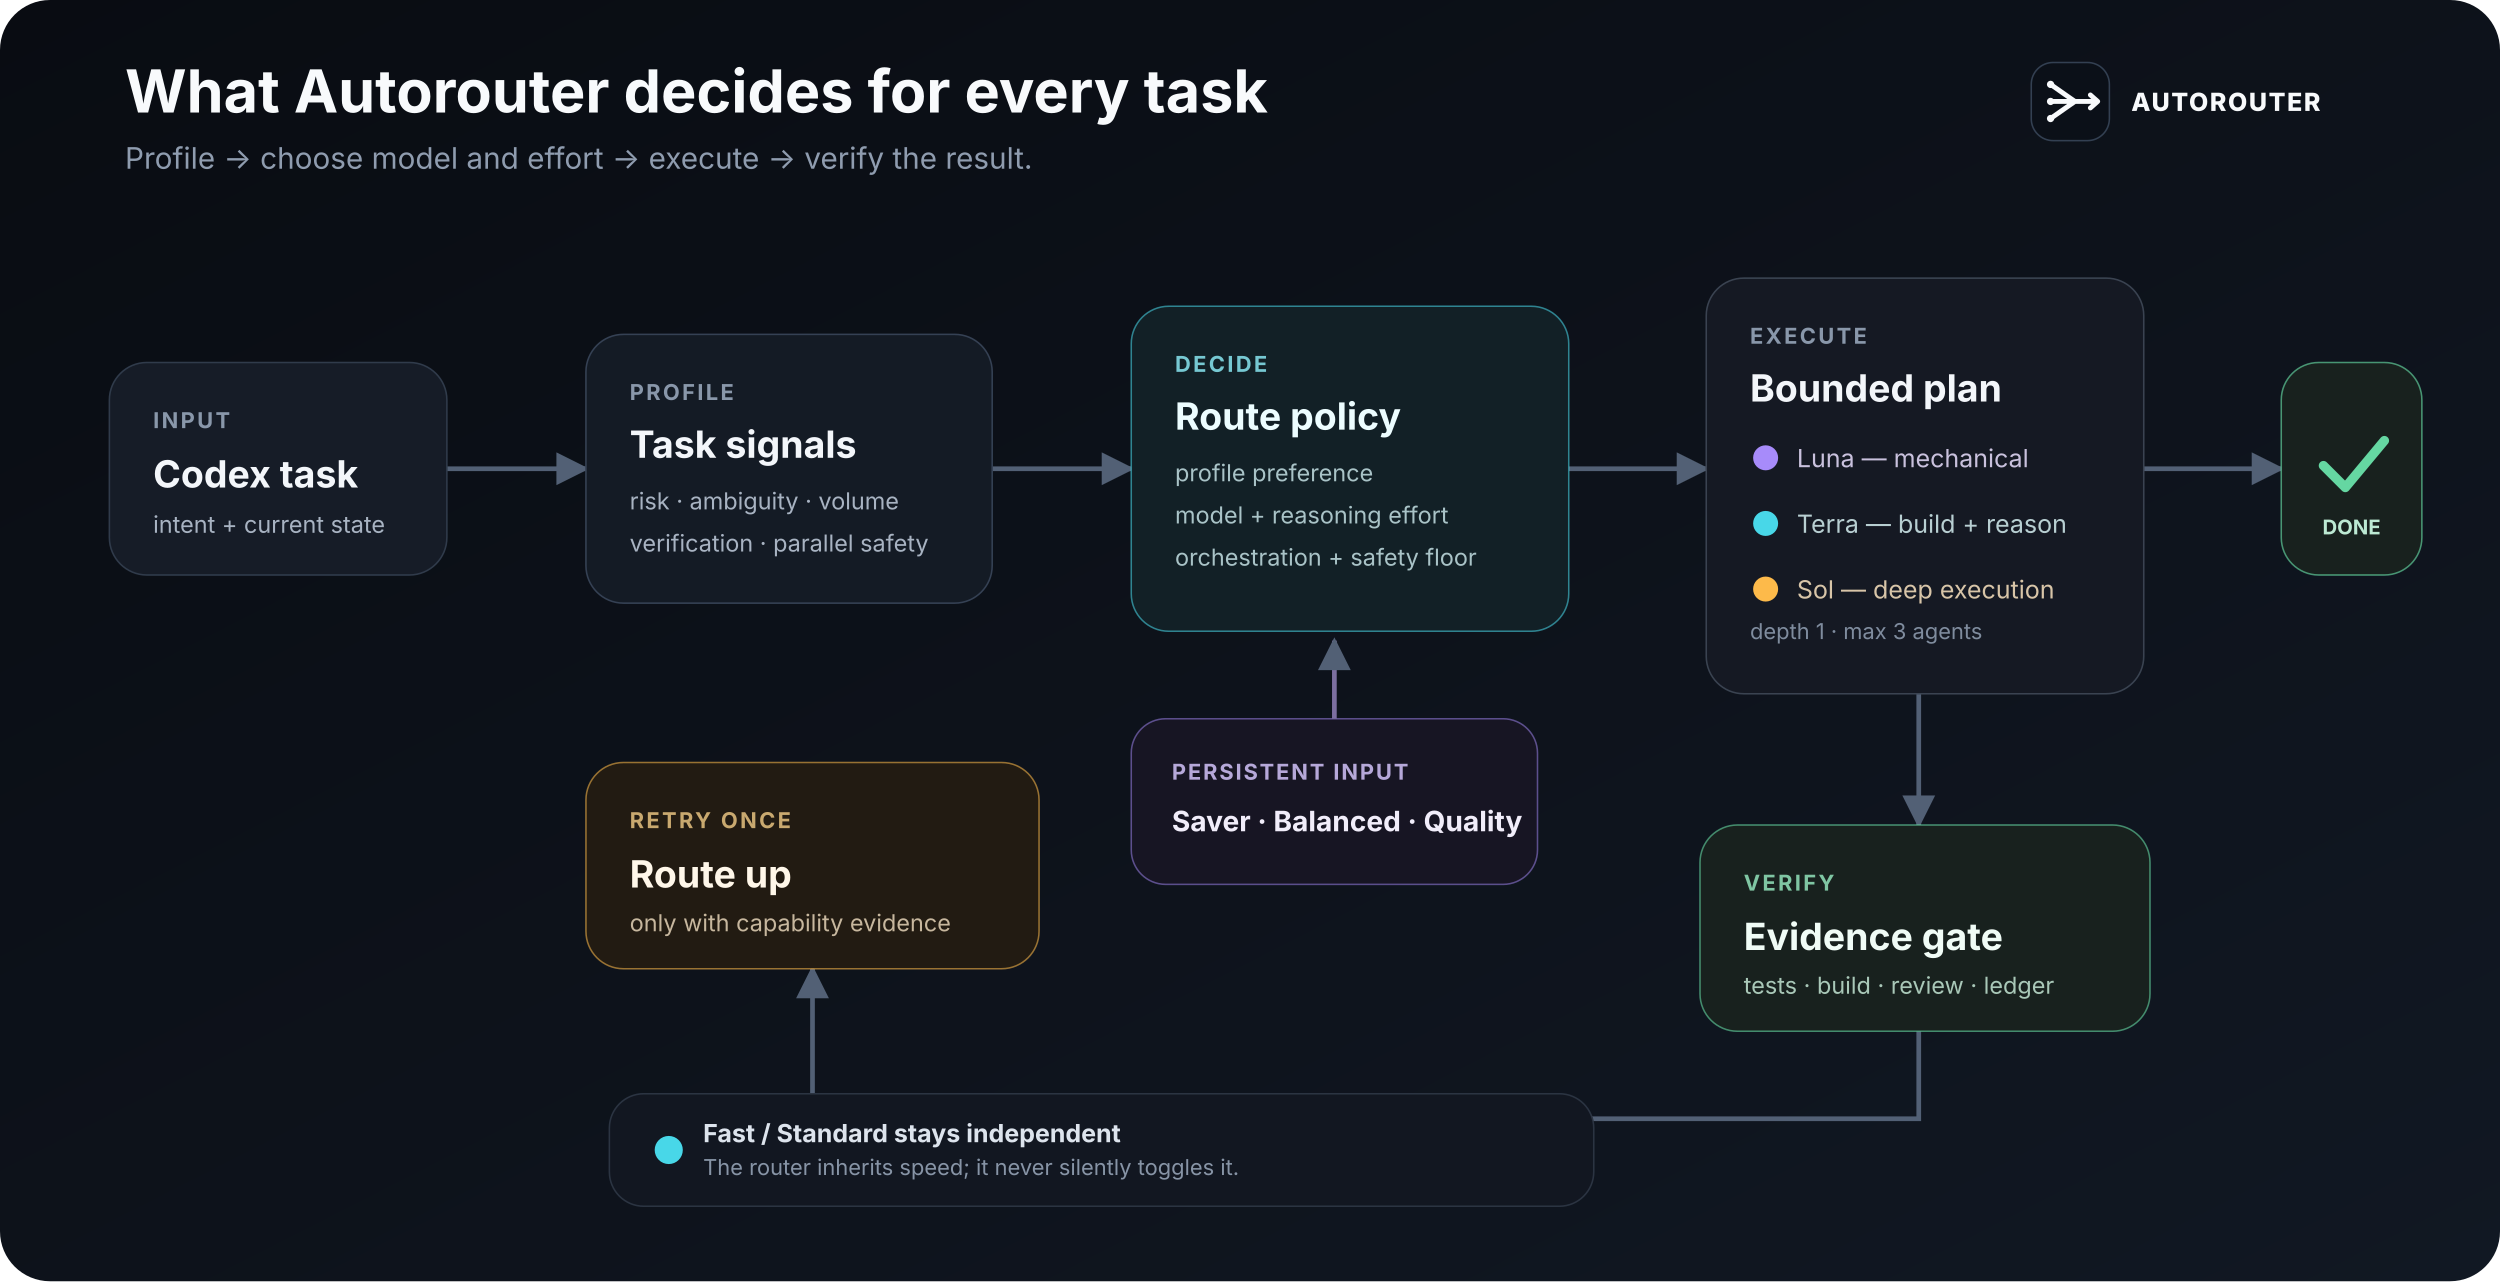
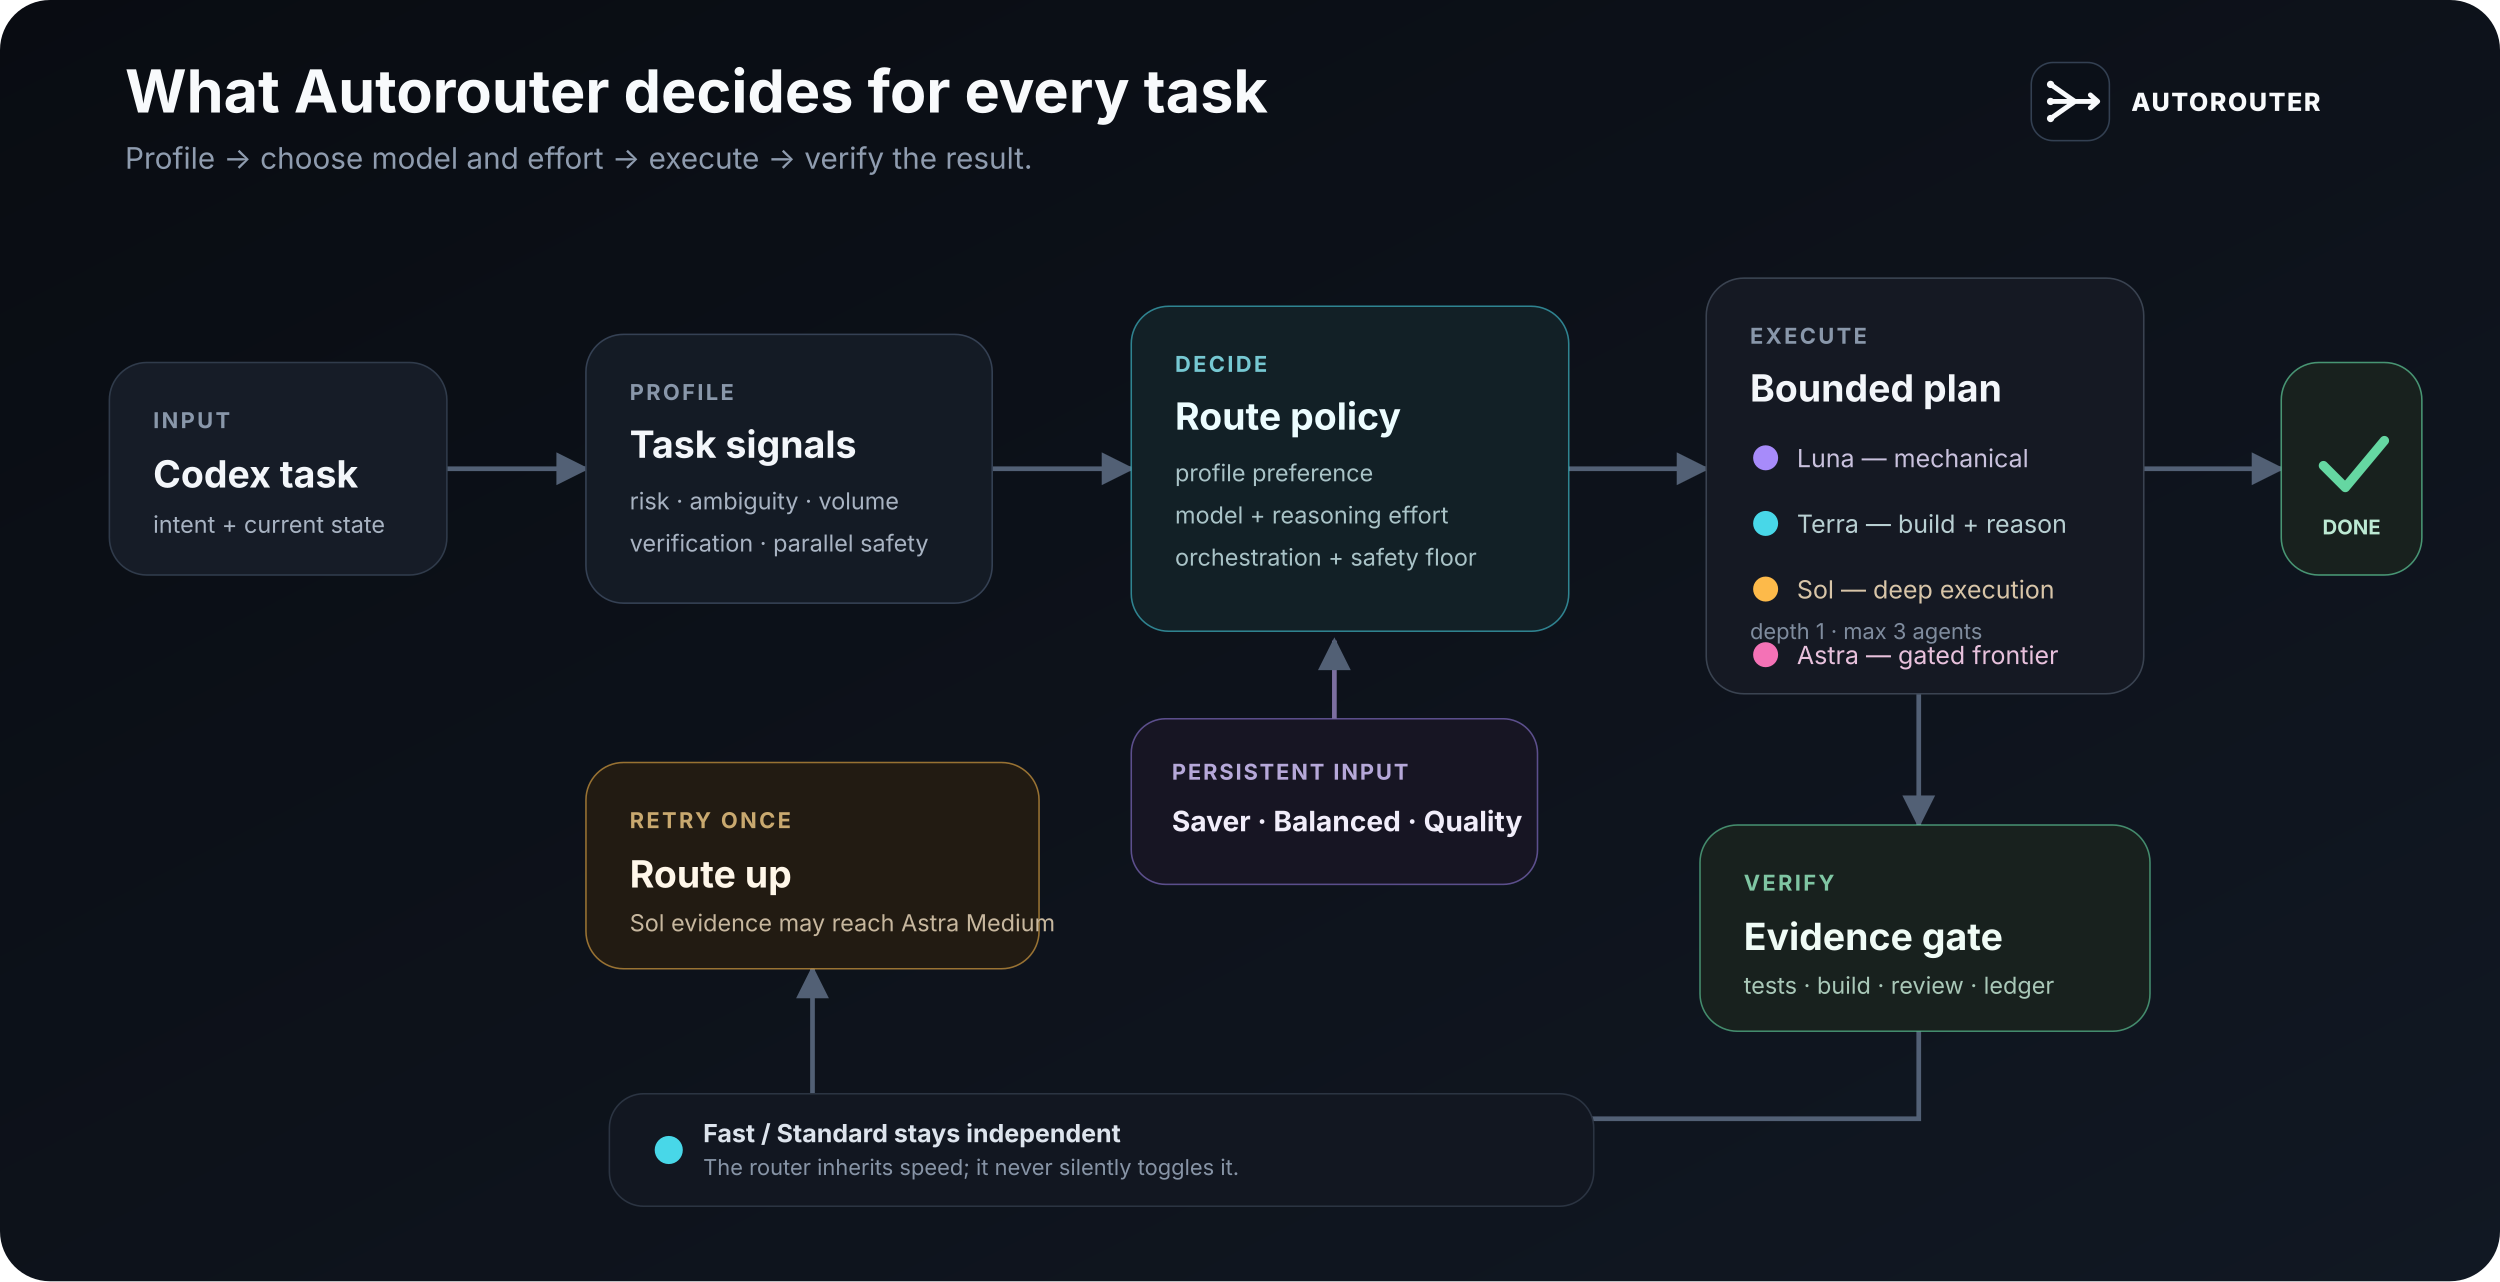
<svg xmlns="http://www.w3.org/2000/svg" width="1600" height="820" viewBox="0 0 1600 820" role="img" aria-labelledby="title desc">
  <defs>
    <linearGradient id="bg" x1="0" y1="0" x2="1" y2="1">
      <stop offset="0" stop-color="#090C12" />
      <stop offset="1" stop-color="#111823" />
    </linearGradient>
    <marker id="arrow" viewBox="0 0 10 10" refX="9" refY="5" markerWidth="7" markerHeight="7" orient="auto-start-reverse">
      <path d="M0 0L10 5L0 10Z" fill="#526075" />
    </marker>
  </defs>
  <rect width="1600" height="820" rx="32" fill="url(#bg)" />
  <g font-family="Inter, ui-sans-serif, system-ui, sans-serif">
    <g transform="translate(1300 40)" aria-label="Autorouter logo">
      <rect width="50" height="50" rx="14" fill="#0B1018" stroke="#334052" />
      <g transform="translate(3 1) scale(0.52)">
        <path d="M18 25L48 46M18 46H48M18 67L48 46M45 46H76M67 38L76 46L67 54" fill="none" stroke="#F8FAFC" stroke-width="6" stroke-linecap="round" stroke-linejoin="round" />
        <circle cx="18" cy="25" r="4.5" fill="#F8FAFC" />
        <circle cx="18" cy="46" r="4.5" fill="#F8FAFC" />
        <circle cx="18" cy="67" r="4.5" fill="#F8FAFC" />
      </g>
      <text x="64" y="31" fill="#F8FAFC" font-size="16" font-weight="760" letter-spacing="1">AUTOROUTER</text>
    </g>
    <text x="80" y="72" fill="#F8FAFC" font-size="38" font-weight="750">What Autorouter decides for every task</text>
    <text x="80" y="108" fill="#8F9CAF" font-size="19">Profile → choose model and effort → execute → verify the result.</text>
    <g fill="none" stroke="#526075" stroke-width="3" marker-end="url(#arrow)">
      <path d="M286 300H375" />
      <path d="M635 300H724" />
      <path d="M1004 300H1092" />
      <path d="M1372 300H1460" />
      <path d="M1228 444V528" />
      <path d="M1228 660V716H520V620" />
    </g>
    <g transform="translate(70 232)">
      <rect width="216" height="136" rx="24" fill="#161C27" stroke="#303B4B" />
      <text x="28" y="42" fill="#8997AA" font-size="14" font-weight="750" letter-spacing="1.5">INPUT</text>
      <text x="28" y="80" fill="#F3F6FA" font-size="24" font-weight="700">Codex task</text>
      <text x="28" y="109" fill="#A8B3C2" font-size="15">intent + current state</text>
    </g>
    <g transform="translate(375 214)">
      <rect width="260" height="172" rx="24" fill="#141B25" stroke="#354154" />
      <text x="28" y="42" fill="#8997AA" font-size="14" font-weight="750" letter-spacing="1.5">PROFILE</text>
      <text x="28" y="79" fill="#F3F6FA" font-size="24" font-weight="700">Task signals</text>
      <text x="28" y="112" fill="#A8B3C2" font-size="15">risk · ambiguity · volume</text>
      <text x="28" y="139" fill="#A8B3C2" font-size="15">verification · parallel safety</text>
    </g>
    <g transform="translate(724 196)">
      <rect width="280" height="208" rx="24" fill="#122026" stroke="#48D7E8" stroke-opacity="0.56" />
      <text x="28" y="42" fill="#76C8D2" font-size="14" font-weight="750" letter-spacing="1.5">DECIDE</text>
      <text x="28" y="79" fill="#ECFDFF" font-size="24" font-weight="700">Route policy</text>
      <text x="28" y="112" fill="#A9C3C7" font-size="15">profile preference</text>
      <text x="28" y="139" fill="#A9C3C7" font-size="15">model + reasoning effort</text>
      <text x="28" y="166" fill="#A9C3C7" font-size="15">orchestration + safety floor</text>
    </g>
    <g transform="translate(1092 178)">
      <rect width="280" height="266" rx="24" fill="#151923" stroke="#3A4351" />
      <text x="28" y="42" fill="#8997AA" font-size="14" font-weight="750" letter-spacing="1.5">EXECUTE</text>
      <text x="28" y="79" fill="#F3F6FA" font-size="24" font-weight="700">Bounded plan</text>
      <g transform="translate(28 105)">
        <circle cx="10" cy="10" r="8" fill="#A78BFA" />
        <text x="30" y="16" fill="#C9C1DD" font-size="16">Luna — mechanical</text>
        <circle cx="10" cy="52" r="8" fill="#48D7E8" />
        <text x="30" y="58" fill="#B8CFD2" font-size="16">Terra — build + reason</text>
        <circle cx="10" cy="94" r="8" fill="#FDBA4A" />
        <text x="30" y="100" fill="#D8C5A8" font-size="16">Sol — deep execution</text>
+         <circle cx="10" cy="136" r="8" fill="#F472B6" />
+         <text x="30" y="142" fill="#E8C1DC" font-size="16">Astra — gated frontier</text>
      </g>
      <text x="28" y="231" fill="#7F8C9E" font-size="14">depth 1 · max 3 agents</text>
    </g>
    <g transform="translate(1460 232)">
      <rect width="90" height="136" rx="24" fill="#18211E" stroke="#65D7A2" stroke-opacity="0.65" />
      <path d="M27 66L41 80L66 50" fill="none" stroke="#65D7A2" stroke-width="6" stroke-linecap="round" stroke-linejoin="round" />
      <text x="45" y="110" text-anchor="middle" fill="#BCE9D3" font-size="13" font-weight="700">DONE</text>
    </g>
    <g transform="translate(1088 528)">
      <rect width="288" height="132" rx="24" fill="#18211E" stroke="#65D7A2" stroke-opacity="0.6" />
      <text x="28" y="42" fill="#7FC6A3" font-size="14" font-weight="750" letter-spacing="1.5">VERIFY</text>
      <text x="28" y="80" fill="#F0FCF6" font-size="24" font-weight="700">Evidence gate</text>
      <text x="28" y="108" fill="#A9C8B8" font-size="15">tests · build · review · ledger</text>
    </g>
    <g transform="translate(375 488)">
      <rect width="290" height="132" rx="24" fill="#221B12" stroke="#FDBA4A" stroke-opacity="0.56" />
      <text x="28" y="42" fill="#C9A96F" font-size="14" font-weight="750" letter-spacing="1.5">RETRY ONCE</text>
      <text x="28" y="80" fill="#FFF7E9" font-size="24" font-weight="700">Route up</text>
-       <text x="28" y="108" fill="#C7B79E" font-size="15">only with capability evidence</text>
+       <text x="28" y="108" fill="#C7B79E" font-size="15">Sol evidence may reach Astra Medium</text>
    </g>
    <g transform="translate(390 700)">
      <rect width="630" height="72" rx="22" fill="#121721" stroke="#2B3442" />
      <circle cx="38" cy="36" r="9" fill="#48D7E8" />
      <text x="60" y="31" fill="#DDE4ED" font-size="16" font-weight="700">Fast / Standard stays independent</text>
      <text x="60" y="52" fill="#8794A6" font-size="14">The router inherits speed; it never silently toggles it.</text>
    </g>
    <g transform="translate(724 460)">
      <rect width="260" height="106" rx="22" fill="#171523" stroke="#A78BFA" stroke-opacity="0.5" />
      <text x="26" y="39" fill="#B6A8D9" font-size="14" font-weight="750" letter-spacing="1.2">PERSISTENT INPUT</text>
      <text x="26" y="72" fill="#F1EDFA" font-size="18" font-weight="650">Saver · Balanced · Quality</text>
    </g>
    <path d="M854 460V410" fill="none" stroke="#7C6FA0" stroke-width="3" marker-end="url(#arrow)" />
  </g>
</svg>
